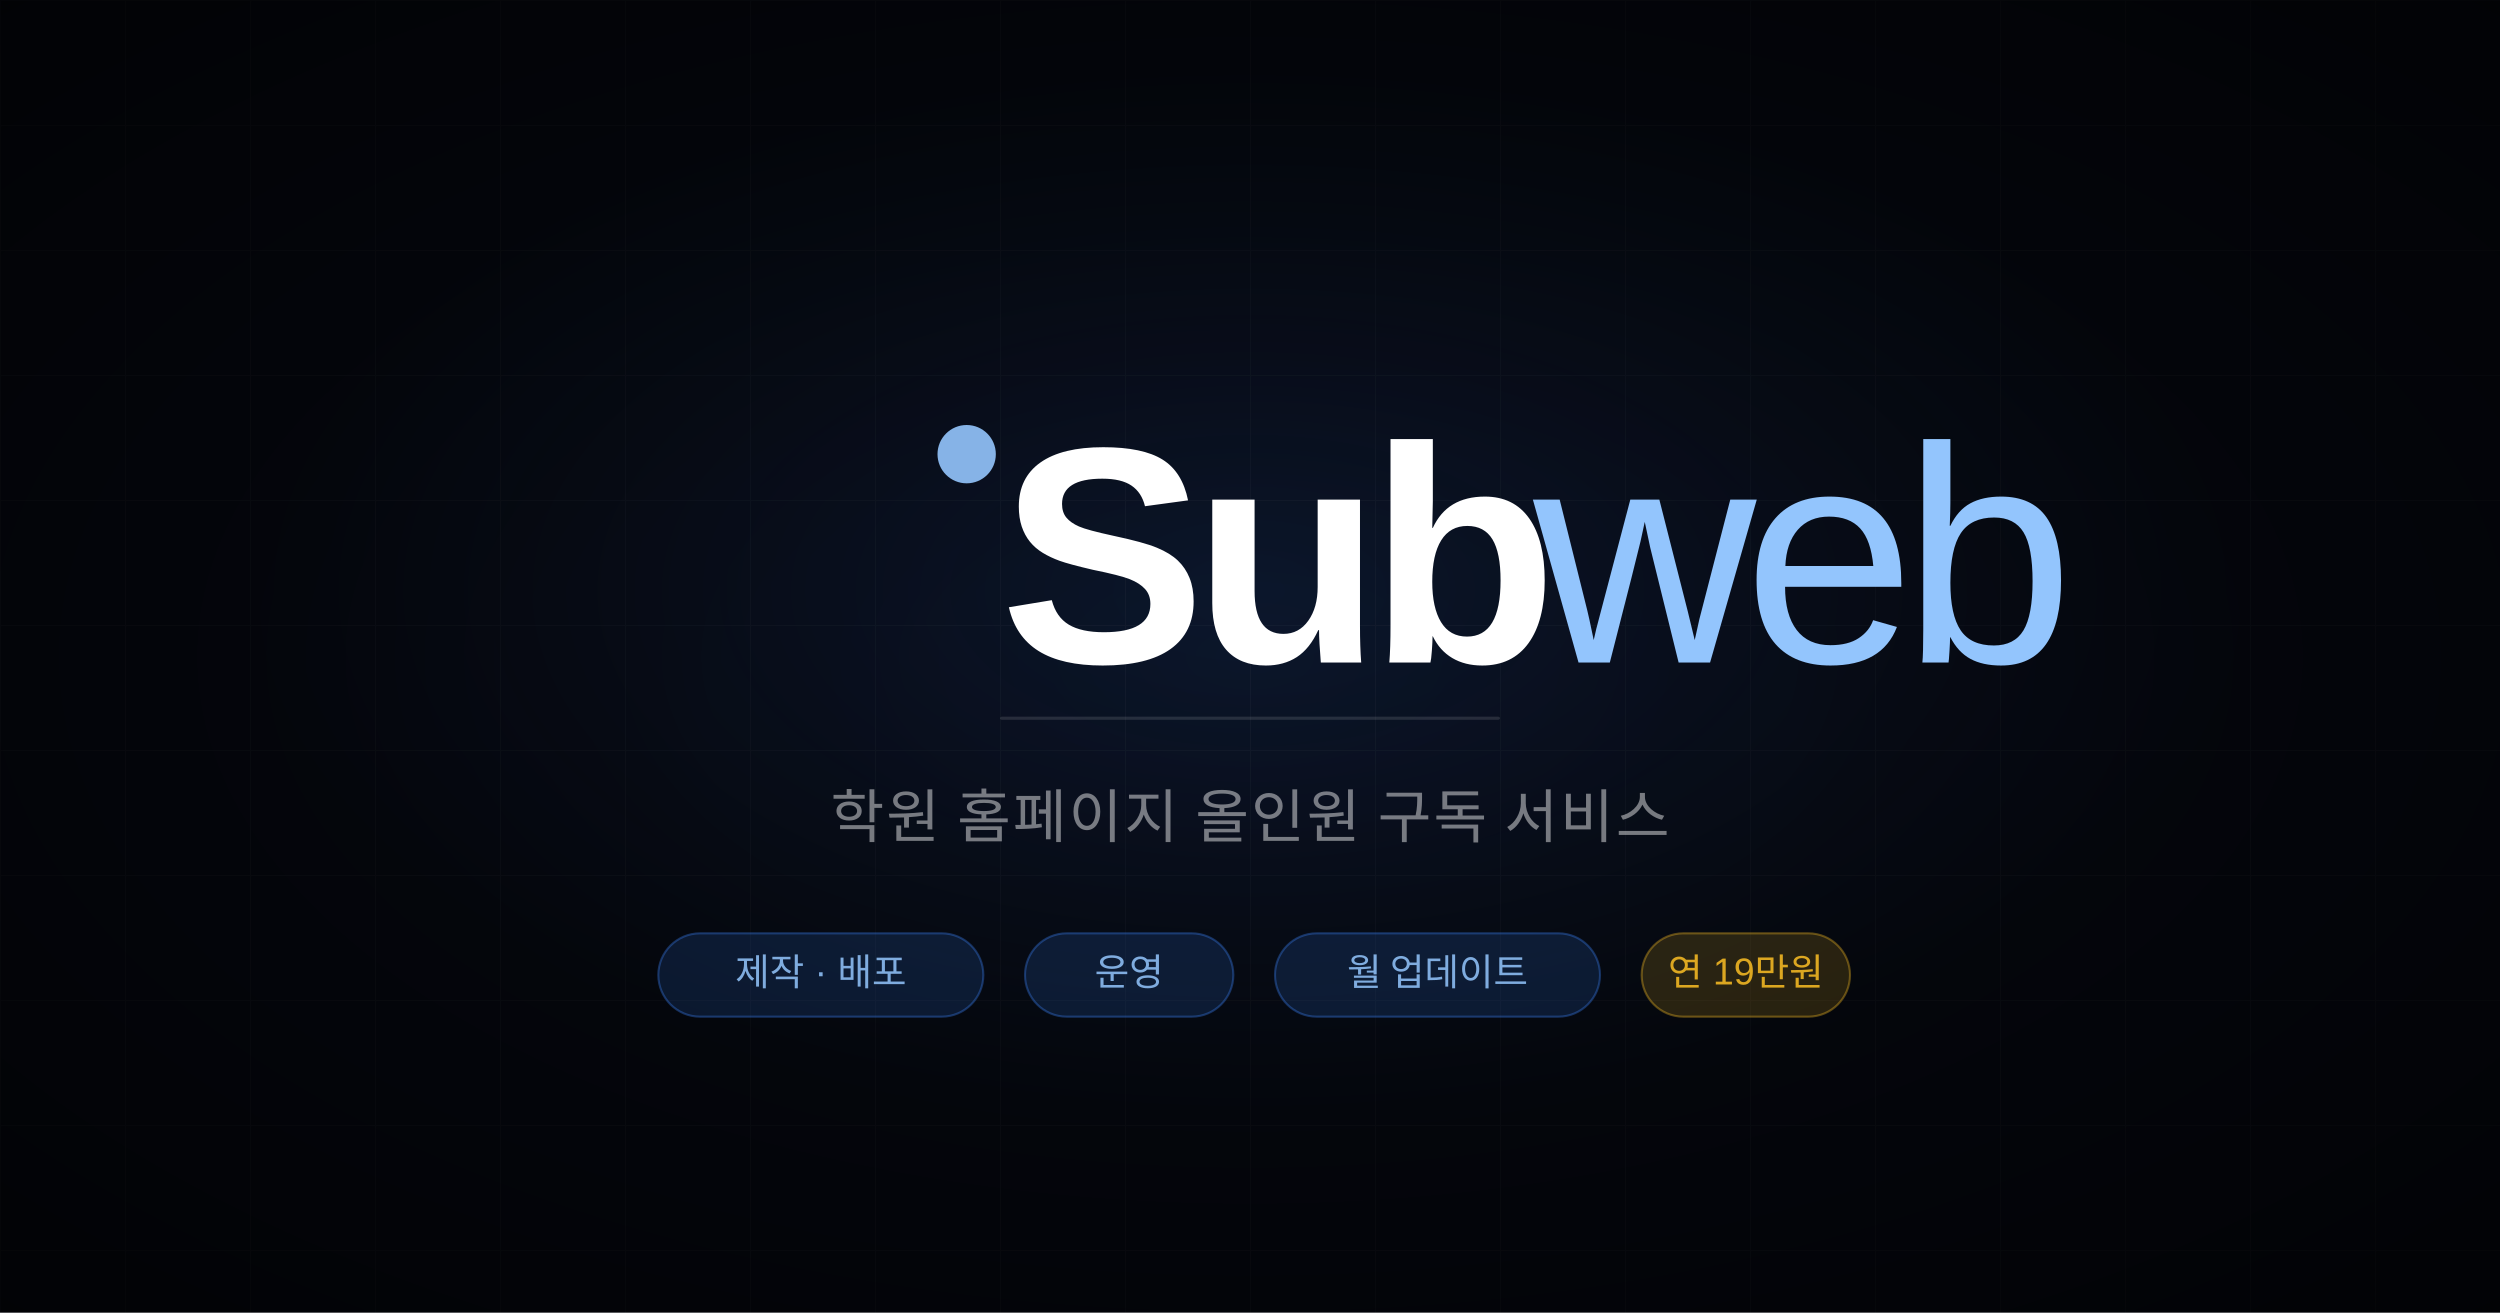
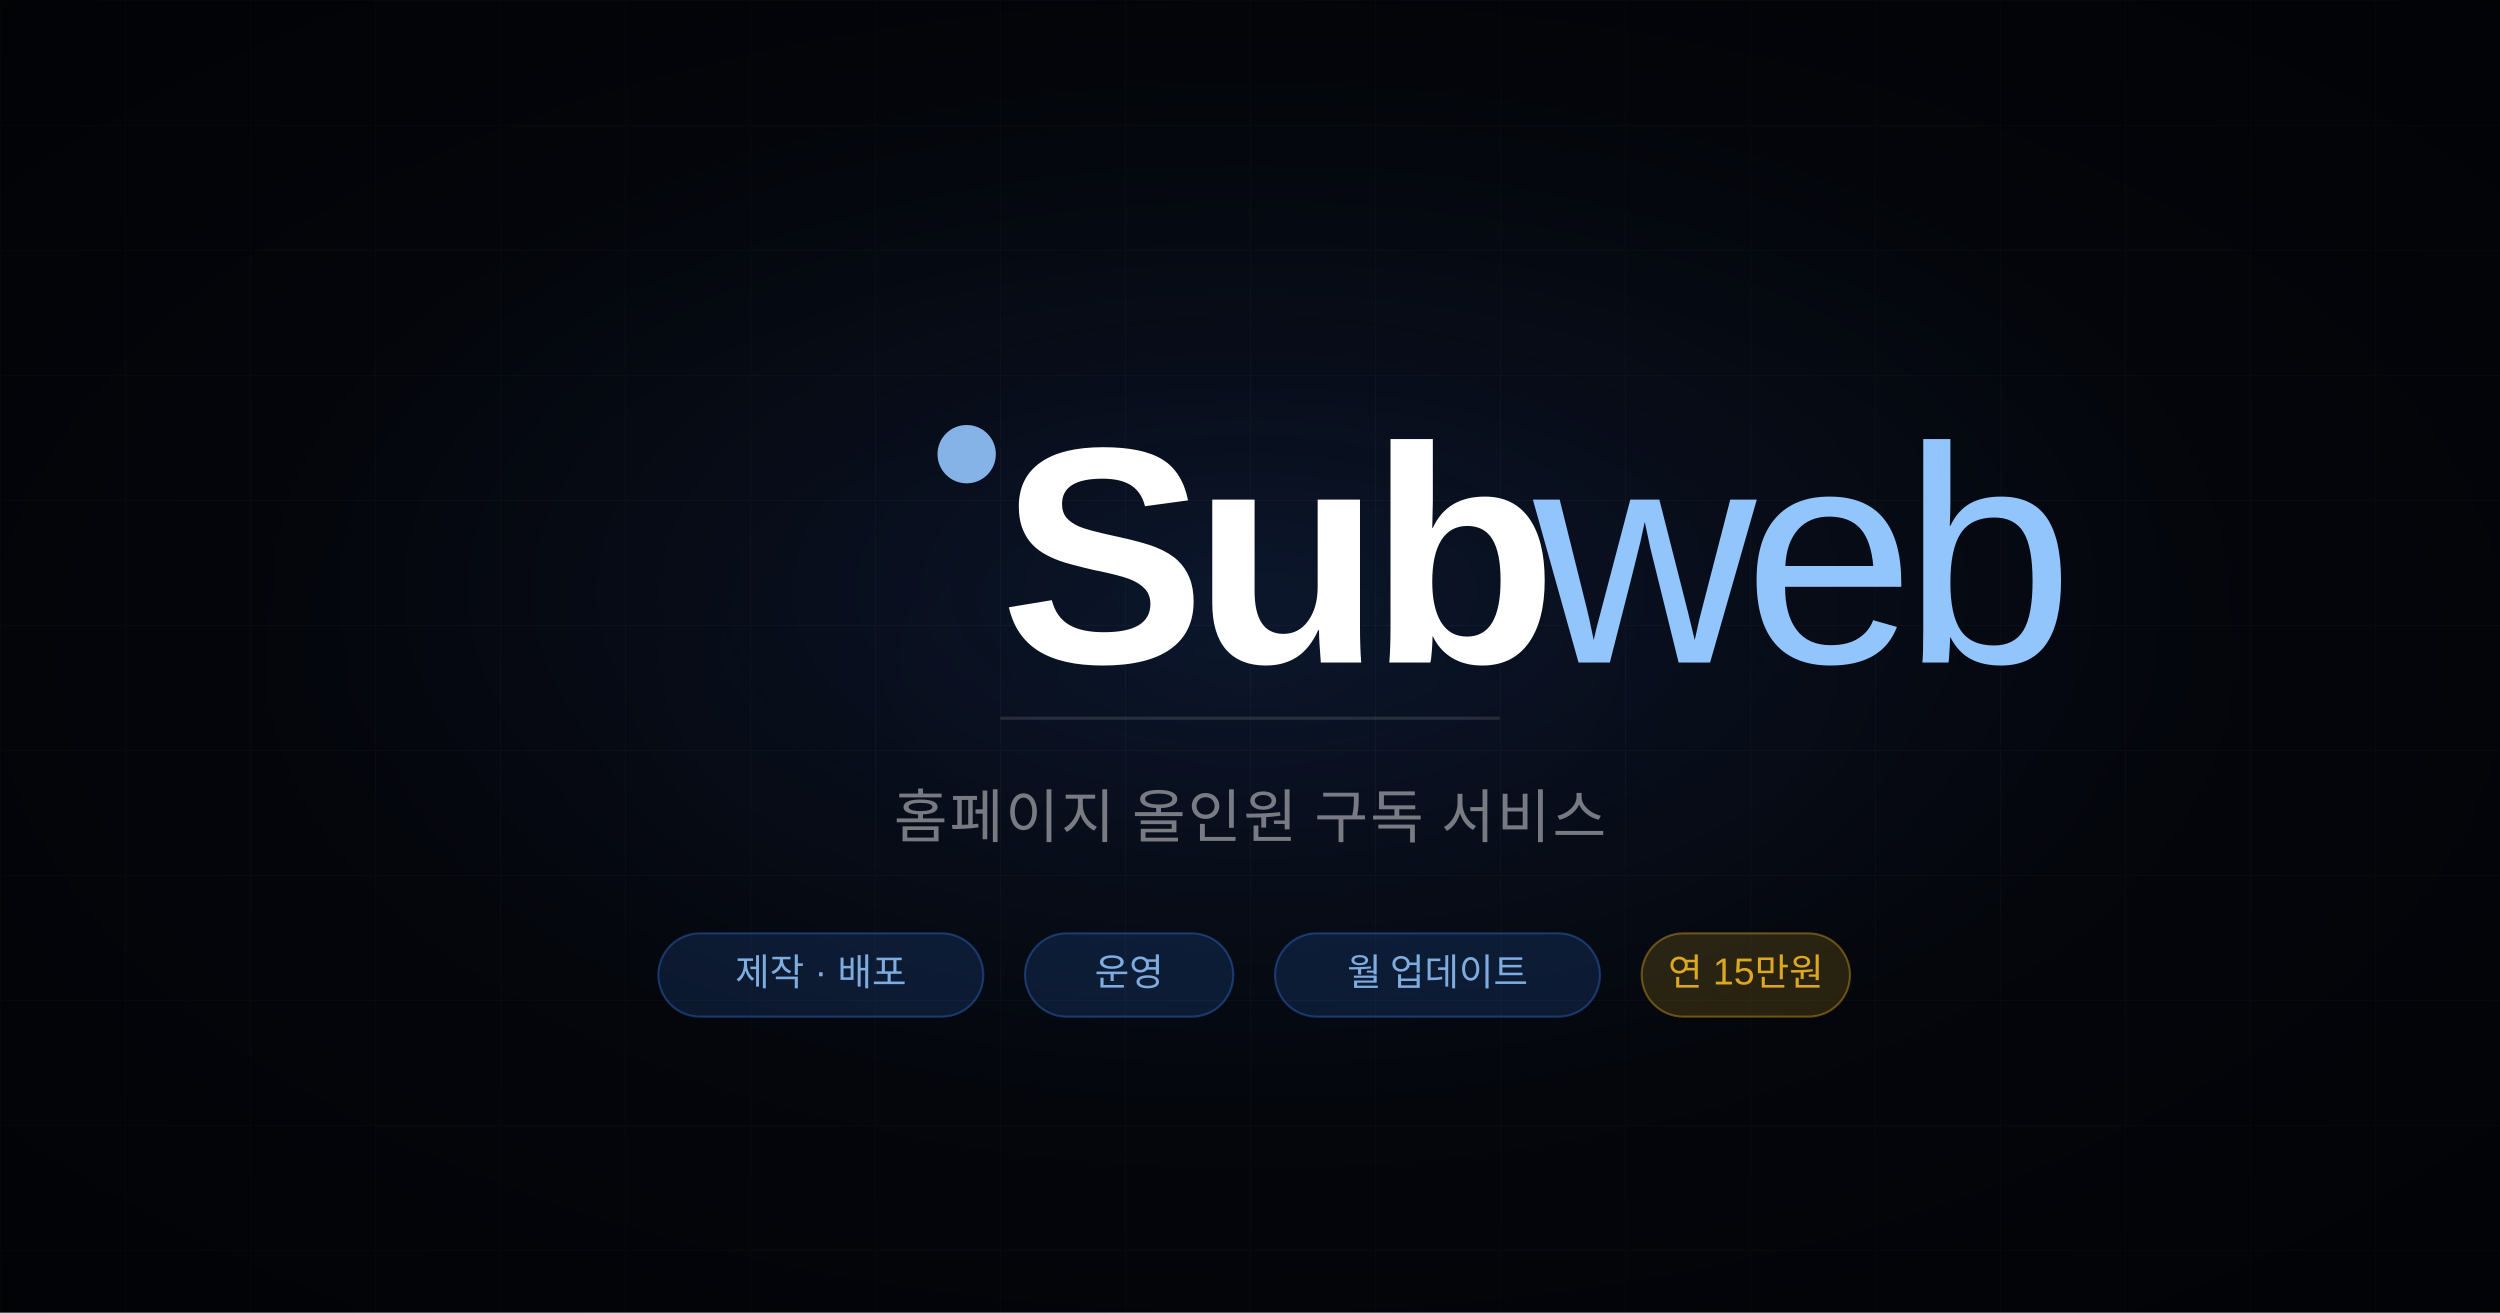
<svg xmlns="http://www.w3.org/2000/svg" width="1200" height="630" viewBox="0 0 1200 630">
  <rect width="1200" height="630" fill="#060912" />
  <defs>
    <pattern id="grid" width="60" height="60" patternUnits="userSpaceOnUse">
      <path d="M 60 0 L 0 0 0 60" fill="none" stroke="rgba(255,255,255,0.035)" stroke-width="1" />
    </pattern>
    <radialGradient id="vignette" cx="50%" cy="50%" r="70%">
      <stop offset="0%" stop-color="black" stop-opacity="0" />
      <stop offset="100%" stop-color="black" stop-opacity="0.7" />
    </radialGradient>
    <radialGradient id="glow" cx="50%" cy="45%" r="40%">
      <stop offset="0%" stop-color="#3B82F6" stop-opacity="0.12" />
      <stop offset="100%" stop-color="#3B82F6" stop-opacity="0" />
    </radialGradient>
  </defs>
  <rect width="1200" height="630" fill="url(#grid)" />
  <rect width="1200" height="630" fill="url(#glow)" />
  <rect width="1200" height="630" fill="url(#vignette)" />
  <circle cx="464" cy="218" r="14" fill="#93C5FD" opacity="0.9" />
  <text x="480" y="318" font-family="Arial, Helvetica, sans-serif" font-size="148" font-weight="900" fill="#FFFFFF" letter-spacing="-6">Sub</text>
  <text x="736" y="318" font-family="Arial, Helvetica, sans-serif" font-size="148" font-weight="300" fill="#93C5FD" letter-spacing="-6">web</text>
  <rect x="480" y="344" width="240" height="1.5" fill="rgba(255,255,255,0.12)" rx="1" />
-   <text x="600" y="402" font-family="Arial, Helvetica, sans-serif" font-size="28" font-weight="400" fill="rgba(255,255,255,0.45)" text-anchor="middle" letter-spacing="1">학원 홈페이지 올인원 구독 서비스</text>
+   <text x="600" y="402" font-family="Arial, Helvetica, sans-serif" font-size="28" font-weight="400" fill="rgba(255,255,255,0.45)" text-anchor="middle" letter-spacing="1">홈페이지 올인원 구독 서비스</text>
  <rect x="316" y="448" width="156" height="40" rx="20" fill="rgba(59,130,246,0.15)" stroke="rgba(59,130,246,0.35)" stroke-width="1" />
  <text x="394" y="473" font-family="Arial, Helvetica, sans-serif" font-size="18" fill="rgba(147,197,253,0.85)" text-anchor="middle">제작 · 배포</text>
  <rect x="492" y="448" width="100" height="40" rx="20" fill="rgba(59,130,246,0.15)" stroke="rgba(59,130,246,0.35)" stroke-width="1" />
  <text x="542" y="473" font-family="Arial, Helvetica, sans-serif" font-size="18" fill="rgba(147,197,253,0.85)" text-anchor="middle">운영</text>
  <rect x="612" y="448" width="156" height="40" rx="20" fill="rgba(59,130,246,0.15)" stroke="rgba(59,130,246,0.35)" stroke-width="1" />
  <text x="690" y="473" font-family="Arial, Helvetica, sans-serif" font-size="18" fill="rgba(147,197,253,0.85)" text-anchor="middle">월 업데이트</text>
  <rect x="788" y="448" width="100" height="40" rx="20" fill="rgba(251,191,36,0.15)" stroke="rgba(251,191,36,0.35)" stroke-width="1" />
-   <text x="838" y="473" font-family="Arial, Helvetica, sans-serif" font-size="18" fill="rgba(251,191,36,0.85)" text-anchor="middle">연 19만원</text>
+   <text x="838" y="473" font-family="Arial, Helvetica, sans-serif" font-size="18" fill="rgba(251,191,36,0.85)" text-anchor="middle">연 15만원</text>
</svg>
